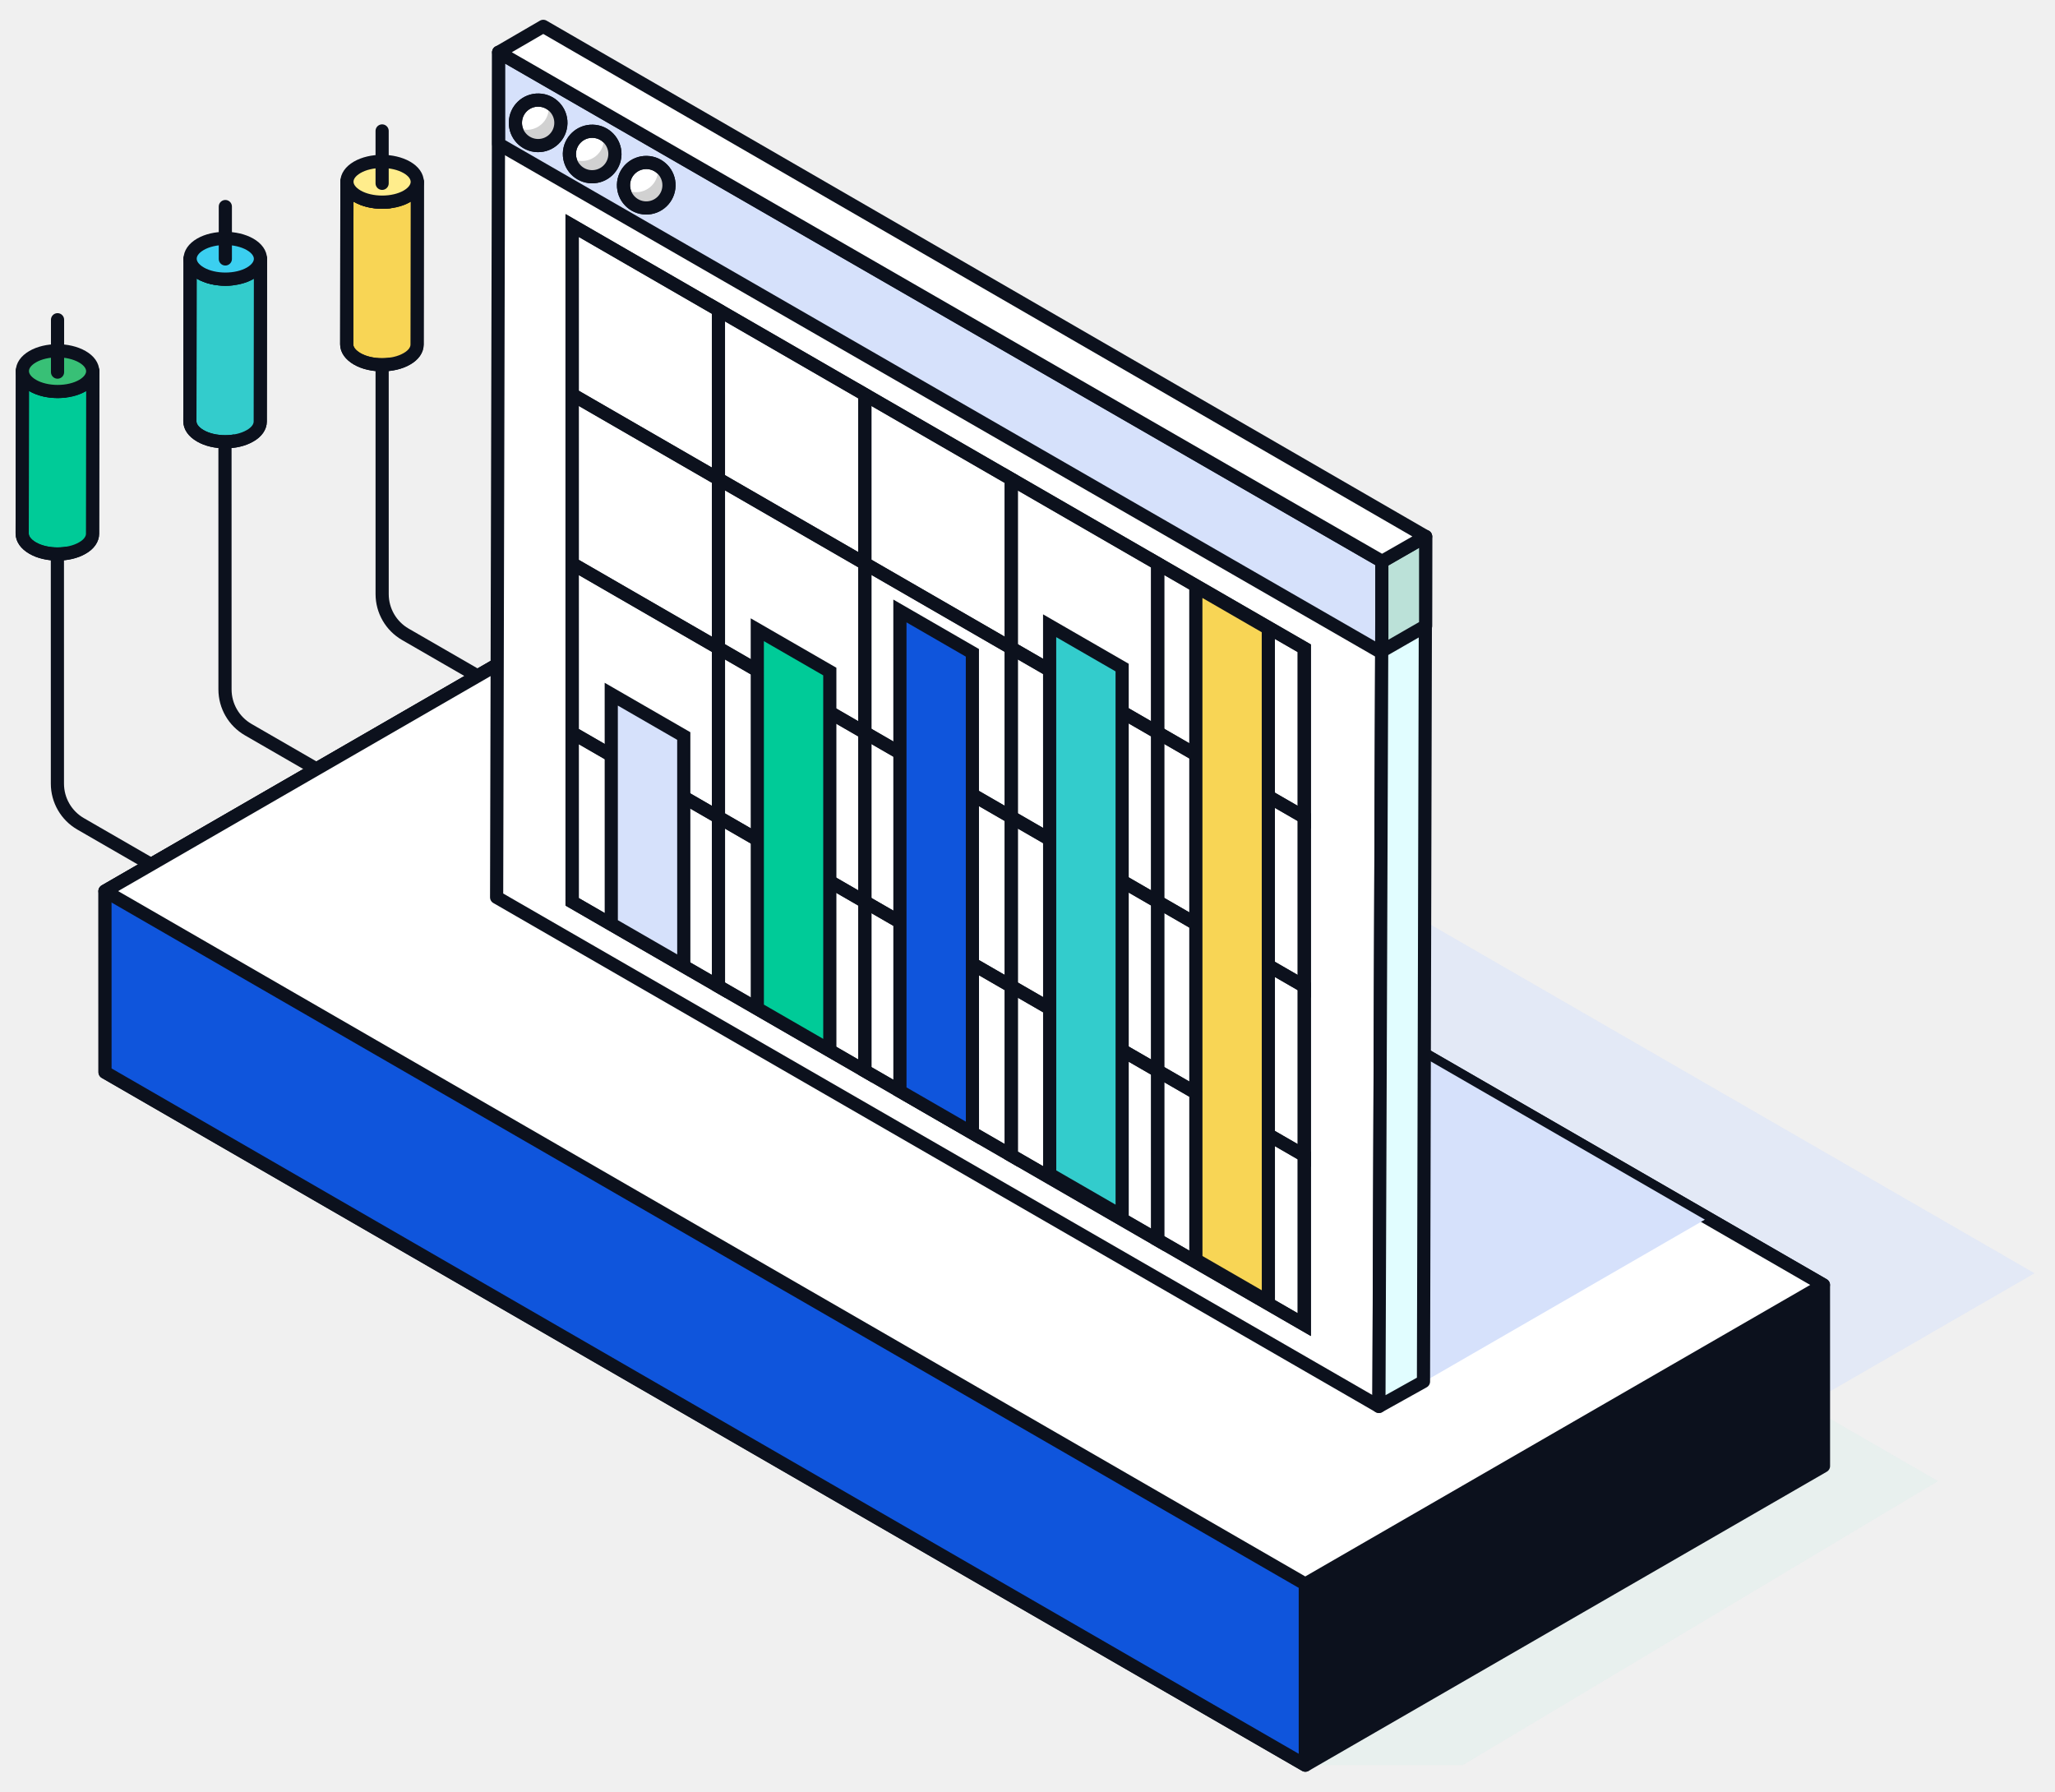
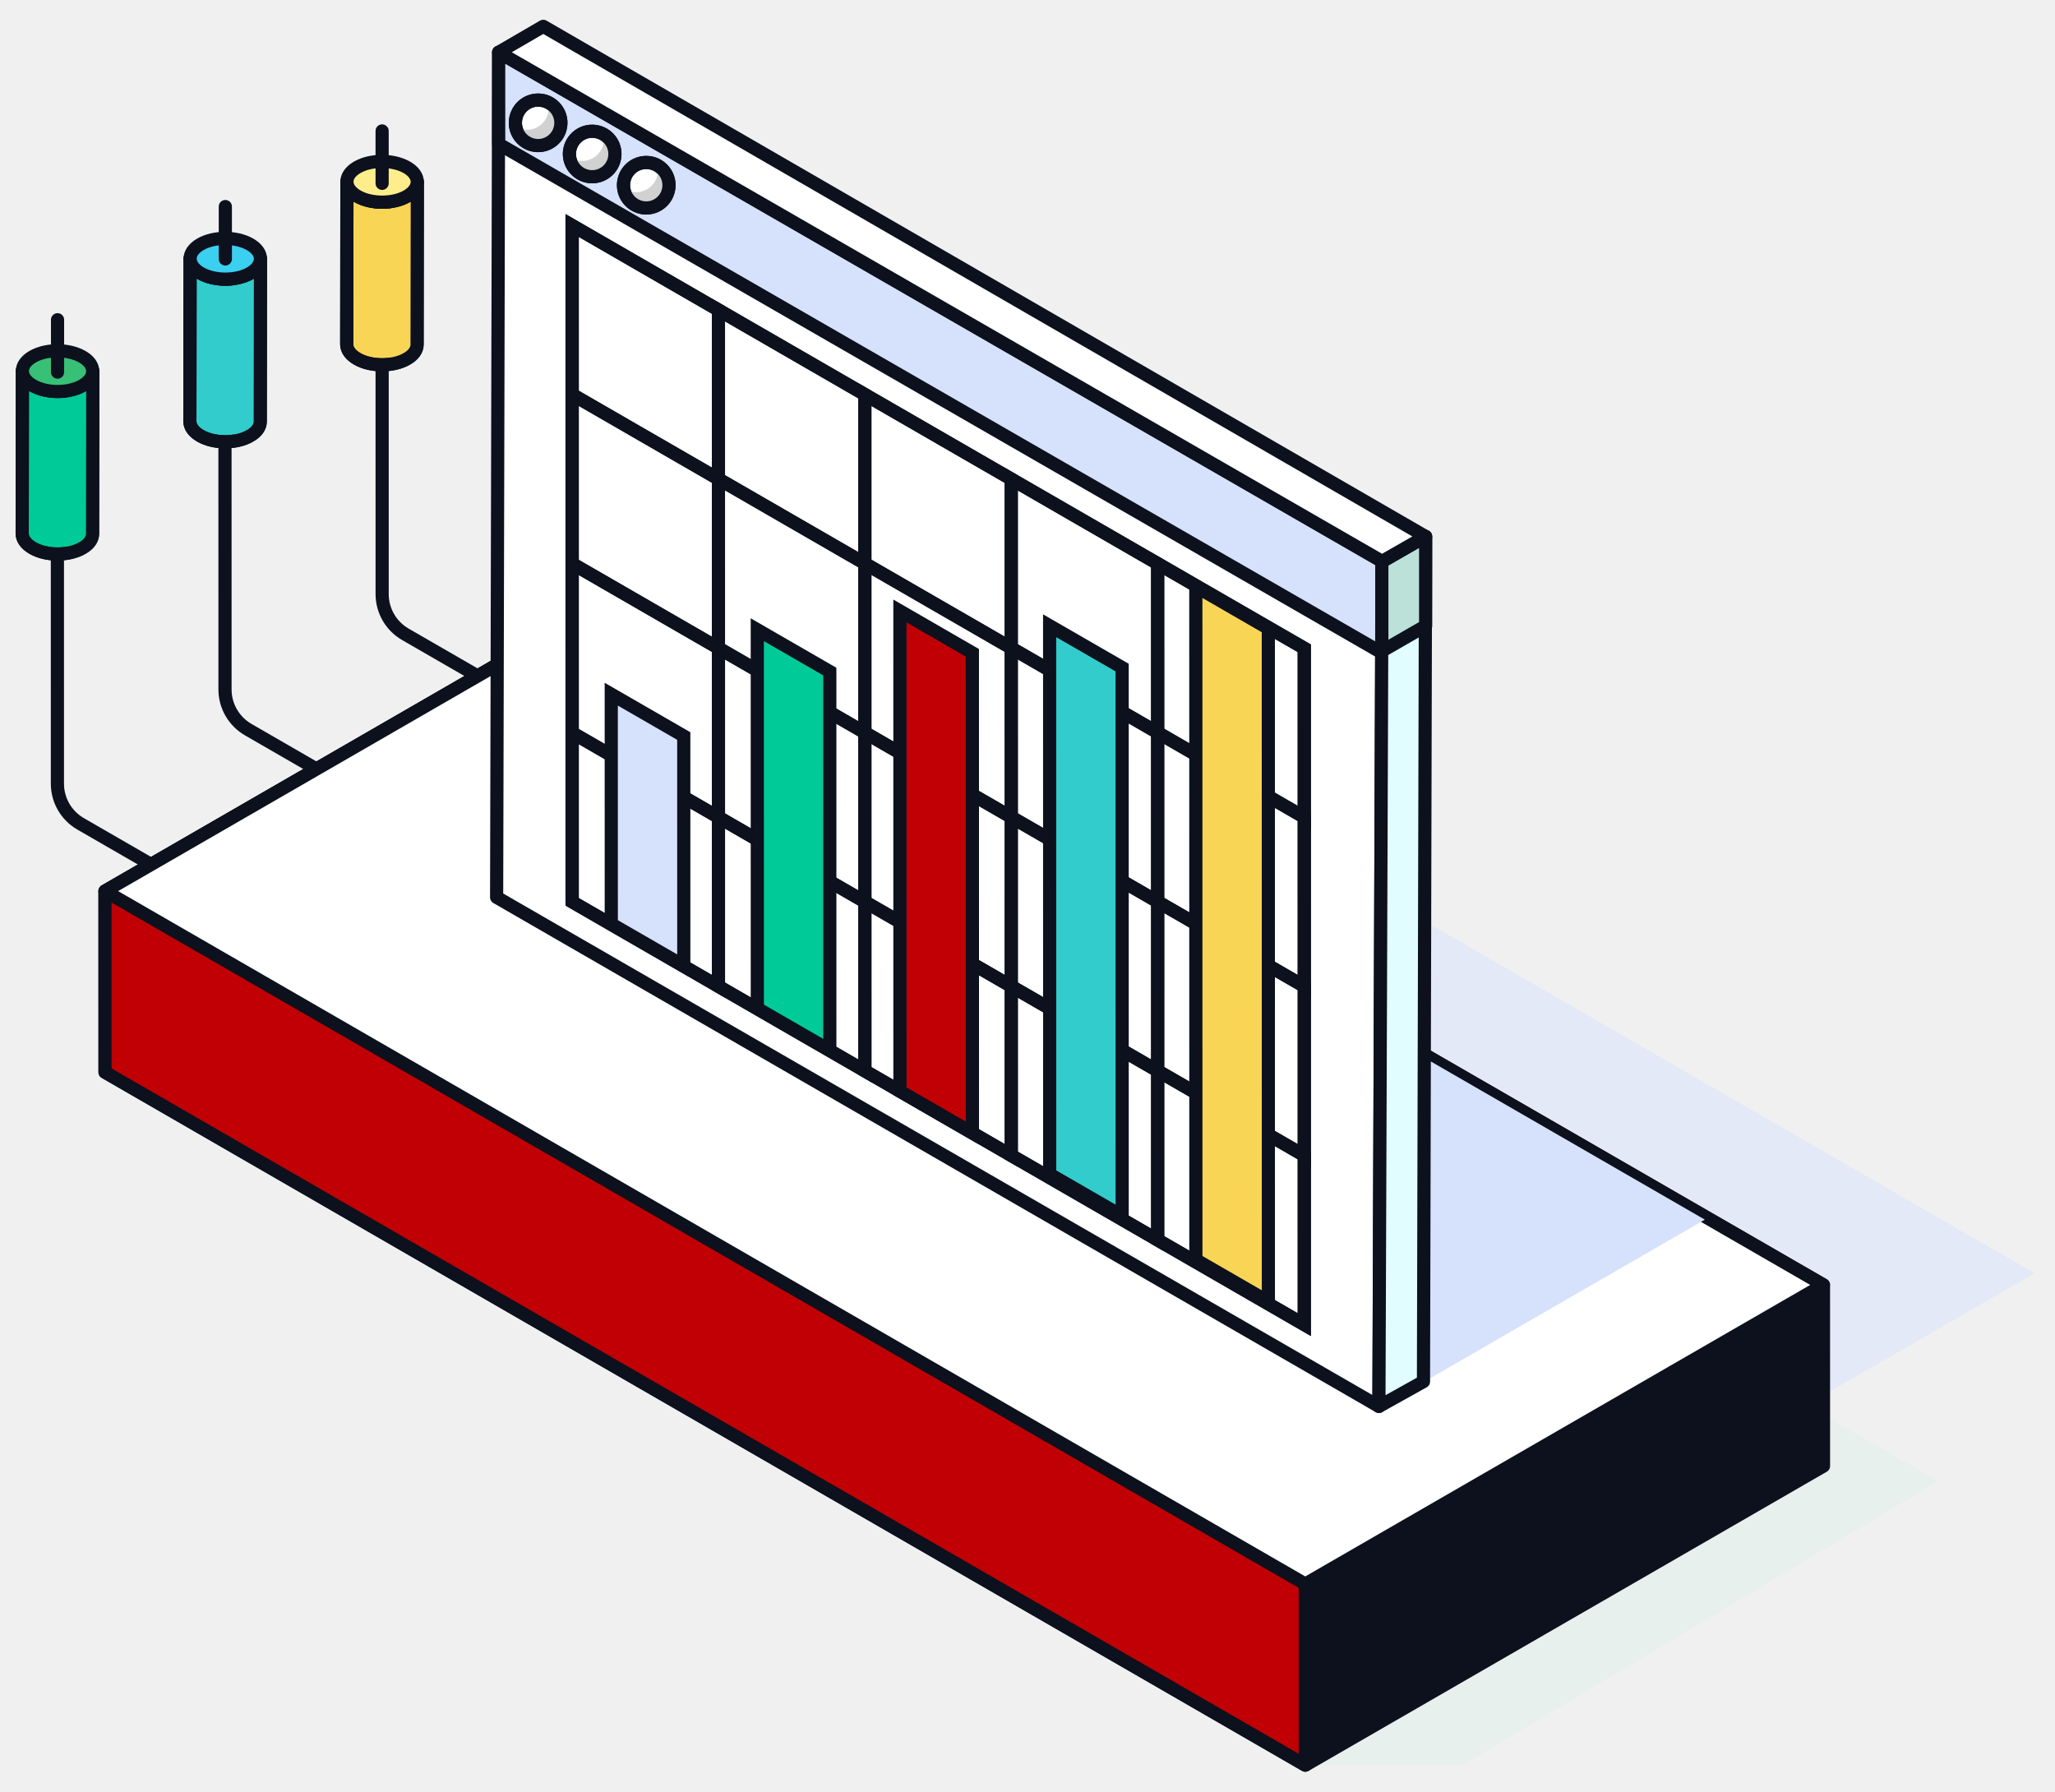
<svg xmlns="http://www.w3.org/2000/svg" width="78" height="68" viewBox="0 0 78 68" fill="none">
  <path opacity="0.5" d="M77.224 48.327L59.635 58.482L26.026 39.082L43.615 28.927L77.224 48.327Z" fill="#D6E1FB" />
  <path opacity="0.5" d="M22.067 26.487L73.564 56.216L55.516 67L49.574 67L4.24 40.812L22.067 26.487Z" fill="#E0EFEC" />
  <path d="M2.178 15.717L2.179 29.744C2.179 30.373 2.514 30.954 3.059 31.269L12.493 36.715" stroke="#0C111D" stroke-width="0.5" />
  <path d="M3.522 14.087L3.513 20.258C3.513 20.457 3.384 20.655 3.125 20.801C2.608 21.103 1.755 21.103 1.238 20.801C0.971 20.646 0.842 20.448 0.842 20.25L0.85 14.078C0.85 14.277 0.98 14.475 1.247 14.63C1.772 14.931 2.617 14.931 3.134 14.63C3.392 14.483 3.522 14.285 3.522 14.087Z" fill="#00CB98" stroke="#0C111D" stroke-width="0.5" stroke-linejoin="round" />
  <path d="M3.507 20.262L3.515 14.092C3.515 14.289 3.386 14.487 3.128 14.633C2.954 14.734 2.744 14.802 2.521 14.835V21.005C2.741 20.971 2.949 20.904 3.119 20.805C3.378 20.658 3.507 20.46 3.507 20.262Z" fill="#00CB98" />
  <path d="M3.522 14.087L3.513 20.258C3.513 20.457 3.384 20.655 3.125 20.801C2.608 21.103 1.755 21.103 1.238 20.801C0.971 20.646 0.842 20.448 0.842 20.25L0.85 14.078C0.85 14.277 0.98 14.475 1.247 14.63C1.772 14.931 2.617 14.931 3.134 14.63C3.392 14.483 3.522 14.285 3.522 14.087Z" stroke="#0C111D" stroke-width="0.5" stroke-linejoin="round" />
  <path d="M3.123 13.54C3.649 13.841 3.649 14.332 3.132 14.634C2.615 14.935 1.762 14.935 1.245 14.634C0.719 14.332 0.719 13.841 1.236 13.54C1.753 13.238 2.598 13.238 3.123 13.54Z" fill="#38C076" stroke="#0C111D" stroke-width="0.5" stroke-linejoin="round" />
  <path d="M2.184 14.124V12.136" stroke="#0C111D" stroke-width="0.5" stroke-linecap="round" />
  <path d="M8.539 12.141L8.54 26.168C8.54 26.797 8.876 27.378 9.421 27.693L18.855 33.14" stroke="#0C111D" stroke-width="0.5" />
  <path d="M14.504 8.523L14.505 22.55C14.505 23.179 14.841 23.76 15.385 24.075L24.819 29.521" stroke="#0C111D" stroke-width="0.5" />
  <path d="M15.84 6.905L15.831 13.077C15.831 13.275 15.702 13.473 15.444 13.619C14.926 13.921 14.073 13.921 13.556 13.619C13.29 13.464 13.16 13.266 13.16 13.068L13.168 6.896C13.168 7.095 13.298 7.293 13.565 7.448C14.091 7.75 14.935 7.75 15.452 7.448C15.711 7.301 15.84 7.103 15.84 6.905Z" fill="#F8D555" stroke="#0C111D" stroke-width="0.5" stroke-linejoin="round" />
  <path d="M15.825 13.076L15.834 6.906C15.833 7.104 15.704 7.302 15.446 7.448C15.273 7.549 15.063 7.616 14.84 7.65V13.819C15.059 13.786 15.267 13.719 15.438 13.619C15.696 13.473 15.825 13.275 15.825 13.076Z" fill="#F8D555" />
  <path d="M15.84 6.905L15.831 13.077C15.831 13.275 15.702 13.473 15.444 13.619C14.926 13.921 14.073 13.921 13.556 13.619C13.29 13.464 13.16 13.266 13.16 13.068L13.168 6.896C13.168 7.095 13.298 7.293 13.565 7.448C14.091 7.75 14.935 7.75 15.452 7.448C15.711 7.301 15.84 7.103 15.84 6.905Z" stroke="#0C111D" stroke-width="0.5" stroke-linejoin="round" />
  <path d="M15.442 6.352C15.968 6.654 15.968 7.145 15.45 7.447C14.934 7.748 14.08 7.748 13.563 7.447C13.038 7.145 13.038 6.654 13.555 6.352C14.072 6.051 14.916 6.051 15.442 6.352Z" fill="#FFED8C" stroke="#0C111D" stroke-width="0.5" stroke-linejoin="round" />
  <path d="M14.504 6.958V4.97" stroke="#0C111D" stroke-width="0.5" stroke-linecap="round" />
  <path d="M9.887 9.827L9.878 15.998C9.878 16.197 9.749 16.395 9.49 16.541C8.974 16.843 8.12 16.843 7.603 16.541C7.336 16.386 7.207 16.188 7.207 15.99L7.215 9.818C7.215 10.017 7.345 10.215 7.612 10.37C8.137 10.671 8.982 10.671 9.499 10.37C9.758 10.223 9.887 10.025 9.887 9.827Z" fill="#33CCCC" stroke="#0C111D" stroke-width="0.5" stroke-linejoin="round" />
  <path d="M9.874 15.998L9.882 9.828C9.882 10.026 9.753 10.224 9.495 10.37C9.322 10.471 9.111 10.538 8.889 10.572V16.741C9.108 16.708 9.315 16.641 9.486 16.541C9.745 16.395 9.874 16.197 9.874 15.998Z" fill="#33CCCC" />
  <path d="M9.887 9.827L9.878 15.998C9.878 16.197 9.749 16.395 9.49 16.541C8.974 16.843 8.12 16.843 7.603 16.541C7.336 16.386 7.207 16.188 7.207 15.99L7.215 9.818C7.215 10.017 7.345 10.215 7.612 10.37C8.137 10.671 8.982 10.671 9.499 10.37C9.758 10.223 9.887 10.025 9.887 9.827Z" stroke="#0C111D" stroke-width="0.5" stroke-linejoin="round" />
  <path d="M9.491 9.274C10.016 9.576 10.016 10.067 9.499 10.369C8.982 10.67 8.129 10.67 7.612 10.369C7.086 10.067 7.086 9.576 7.604 9.274C8.121 8.973 8.965 8.973 9.491 9.274Z" fill="#3BCFF0" stroke="#0C111D" stroke-width="0.5" stroke-linejoin="round" />
  <path d="M8.553 9.828V7.84" stroke="#0C111D" stroke-width="0.5" stroke-linecap="round" />
  <path d="M69.212 48.77L23.654 22.469L3.988 33.822L3.989 40.695L49.547 66.996L69.213 55.643L69.212 48.77Z" fill="#0C111D" stroke="#0C111D" stroke-width="0.5" stroke-linejoin="round" />
-   <path d="M49.544 37.419L23.65 22.471L3.984 33.824L3.985 40.697L49.544 66.998V37.419Z" fill="#0F55DC" stroke="#0C111D" stroke-width="0.5" stroke-linejoin="round" />
+   <path d="M49.544 37.419L23.65 22.471L3.984 33.824L3.985 40.697L49.544 66.998V37.419Z" fill="#c00004" stroke="#0C111D" stroke-width="0.5" stroke-linejoin="round" />
  <path d="M69.209 48.772L23.65 22.471L3.985 33.824L49.544 60.125L69.209 48.772Z" fill="white" />
  <path d="M69.209 48.772L23.65 22.471L3.985 33.824L49.544 60.125L69.209 48.772Z" fill="white" />
  <path d="M55.762 52.66L17.25 30.427L7.675 35.955L46.187 58.188L55.762 52.66Z" fill="#E0EFEC" />
  <path d="M23.65 22.469L69.209 48.77L49.543 60.123L3.984 33.822L23.65 22.469Z" fill="white" stroke="#0C111D" stroke-width="0.5" stroke-linejoin="round" />
  <path d="M64.709 46.292L54.008 52.47L20.399 33.07L31.101 26.891L64.709 46.292Z" fill="#D6E1FB" />
  <path d="M18.928 1.985L18.85 34.058L52.34 53.38L52.458 21.307L18.928 1.985Z" fill="white" stroke="#0C111D" stroke-width="0.5" stroke-linejoin="round" />
  <path d="M18.928 1.985V5.466L52.457 24.781V21.307L18.928 1.985Z" fill="#D6E1FB" stroke="#0C111D" stroke-width="0.5" stroke-linejoin="round" />
  <path d="M52.338 53.381L54.03 52.437L54.109 20.364L52.456 21.308L52.338 53.381Z" fill="#E1FDFF" stroke="#0C111D" stroke-width="0.5" stroke-linejoin="round" />
  <path d="M54.112 23.756V20.364L52.449 21.322V24.713L54.112 23.756Z" fill="#BBE1D8" stroke="#0C111D" stroke-width="0.5" stroke-linejoin="round" />
  <path d="M52.457 21.306L54.11 20.362L20.62 1L18.928 1.984L52.457 21.306Z" fill="white" stroke="#0C111D" stroke-width="0.5" stroke-linejoin="round" />
  <path d="M24.509 7.893C24.032 7.881 23.655 7.486 23.666 7.009C23.677 6.532 24.073 6.155 24.55 6.167C25.026 6.178 25.404 6.573 25.392 7.05C25.381 7.527 24.985 7.904 24.509 7.893Z" fill="white" stroke="#0C111D" stroke-width="0.5" stroke-linejoin="round" />
  <path d="M24.13 7.295C24.561 7.305 24.962 6.961 24.973 6.491C24.975 6.412 24.977 6.334 24.938 6.293C25.209 6.457 25.399 6.736 25.392 7.05C25.381 7.521 24.979 7.904 24.508 7.893C24.077 7.882 23.77 7.561 23.701 7.167C23.817 7.248 23.973 7.291 24.13 7.295Z" fill="#D1D1D1" />
  <path d="M24.509 7.893C24.032 7.881 23.655 7.486 23.666 7.009C23.677 6.532 24.073 6.155 24.55 6.167C25.026 6.178 25.404 6.573 25.392 7.05C25.381 7.527 24.985 7.904 24.509 7.893Z" stroke="#0C111D" stroke-width="0.5" stroke-linejoin="round" />
  <path d="M22.456 6.708C21.98 6.697 21.602 6.301 21.613 5.824C21.625 5.348 22.021 4.97 22.497 4.982C22.974 4.993 23.351 5.388 23.34 5.865C23.328 6.342 22.933 6.719 22.456 6.708Z" fill="white" stroke="#0C111D" stroke-width="0.5" stroke-linejoin="round" />
  <path d="M22.078 6.11C22.509 6.12 22.909 5.776 22.921 5.306C22.923 5.227 22.924 5.149 22.886 5.109C23.157 5.272 23.346 5.551 23.339 5.865C23.328 6.336 22.927 6.719 22.456 6.708C22.024 6.698 21.718 6.376 21.648 5.982C21.765 6.063 21.92 6.106 22.078 6.11Z" fill="#D1D1D1" />
  <path d="M22.456 6.708C21.98 6.697 21.602 6.301 21.613 5.824C21.625 5.348 22.021 4.97 22.497 4.982C22.974 4.993 23.351 5.388 23.34 5.865C23.328 6.342 22.933 6.719 22.456 6.708Z" stroke="#0C111D" stroke-width="0.5" stroke-linejoin="round" />
  <path d="M20.405 5.525C19.928 5.513 19.551 5.118 19.563 4.641C19.574 4.165 19.969 3.787 20.446 3.799C20.923 3.81 21.3 4.205 21.289 4.682C21.277 5.159 20.882 5.536 20.405 5.525Z" fill="white" stroke="#0C111D" stroke-width="0.5" stroke-linejoin="round" />
  <path d="M19.985 4.927C20.417 4.937 20.817 4.593 20.829 4.123C20.83 4.044 20.832 3.966 20.794 3.926C21.065 4.089 21.254 4.368 21.247 4.682C21.236 5.153 20.834 5.536 20.363 5.525C19.932 5.514 19.626 5.193 19.557 4.799C19.712 4.881 19.867 4.924 19.985 4.927Z" fill="#D1D1D1" />
  <path d="M20.405 5.525C19.928 5.513 19.551 5.118 19.563 4.641C19.574 4.165 19.969 3.787 20.446 3.799C20.923 3.81 21.3 4.205 21.289 4.682C21.277 5.159 20.882 5.536 20.405 5.525Z" stroke="#0C111D" stroke-width="0.5" stroke-linejoin="round" />
  <path d="M27.27 37.436L21.713 34.227L21.712 8.558L27.269 11.767L27.27 37.436Z" stroke="#0C111D" stroke-width="0.5" />
  <path d="M32.827 40.647L27.27 37.438L27.269 11.769L32.826 14.978L32.827 40.647Z" stroke="#0C111D" stroke-width="0.5" />
  <path d="M38.386 43.858L32.828 40.649L32.827 14.979L38.385 18.188L38.386 43.858Z" stroke="#0C111D" stroke-width="0.5" />
  <path d="M43.94 47.065L38.383 43.856L38.382 18.186L43.939 21.395L43.94 47.065Z" stroke="#0C111D" stroke-width="0.5" />
  <path d="M49.501 50.275L43.943 47.066L43.942 21.397L49.5 24.606L49.501 50.275Z" stroke="#0C111D" stroke-width="0.5" />
  <path d="M49.51 43.861L49.51 50.278L21.723 34.233L21.722 27.816L49.51 43.861Z" stroke="#0C111D" stroke-width="0.5" />
  <path d="M49.51 37.442L49.51 43.859L21.723 27.815L21.722 21.398L49.51 37.442Z" stroke="#0C111D" stroke-width="0.5" />
  <path d="M49.51 31.02L49.51 37.438L21.723 21.393L21.722 14.976L49.51 31.02Z" stroke="#0C111D" stroke-width="0.5" />
  <path d="M49.51 24.604L49.51 31.022L21.723 14.977L21.722 8.56L49.51 24.604Z" stroke="#0C111D" stroke-width="0.5" />
  <path d="M23.201 26.348L25.953 27.936L25.954 36.658L23.202 35.07L23.201 26.348Z" fill="#D6E1FB" stroke="#0C111D" stroke-width="0.5" />
  <path d="M28.744 23.901L31.496 25.489L31.497 39.864L28.745 38.275L28.744 23.901Z" fill="#00CB98" stroke="#0C111D" stroke-width="0.5" />
-   <path d="M34.157 23.189L36.908 24.778L36.91 43.005L34.158 41.417L34.157 23.189Z" fill="#0F55DC" stroke="#0C111D" stroke-width="0.5" />
+   <path d="M34.157 23.189L36.908 24.778L36.91 43.005L34.158 41.417L34.157 23.189Z" fill="#c00004" stroke="#0C111D" stroke-width="0.5" />
  <path d="M39.84 23.75L42.592 25.338L42.593 46.156L39.842 44.567L39.84 23.75Z" fill="#33CCCC" stroke="#0C111D" stroke-width="0.5" />
  <path d="M45.389 22.263L48.141 23.852L48.143 49.406L45.391 47.817L45.389 22.263Z" fill="#F8D555" stroke="#0C111D" stroke-width="0.5" />
</svg>
